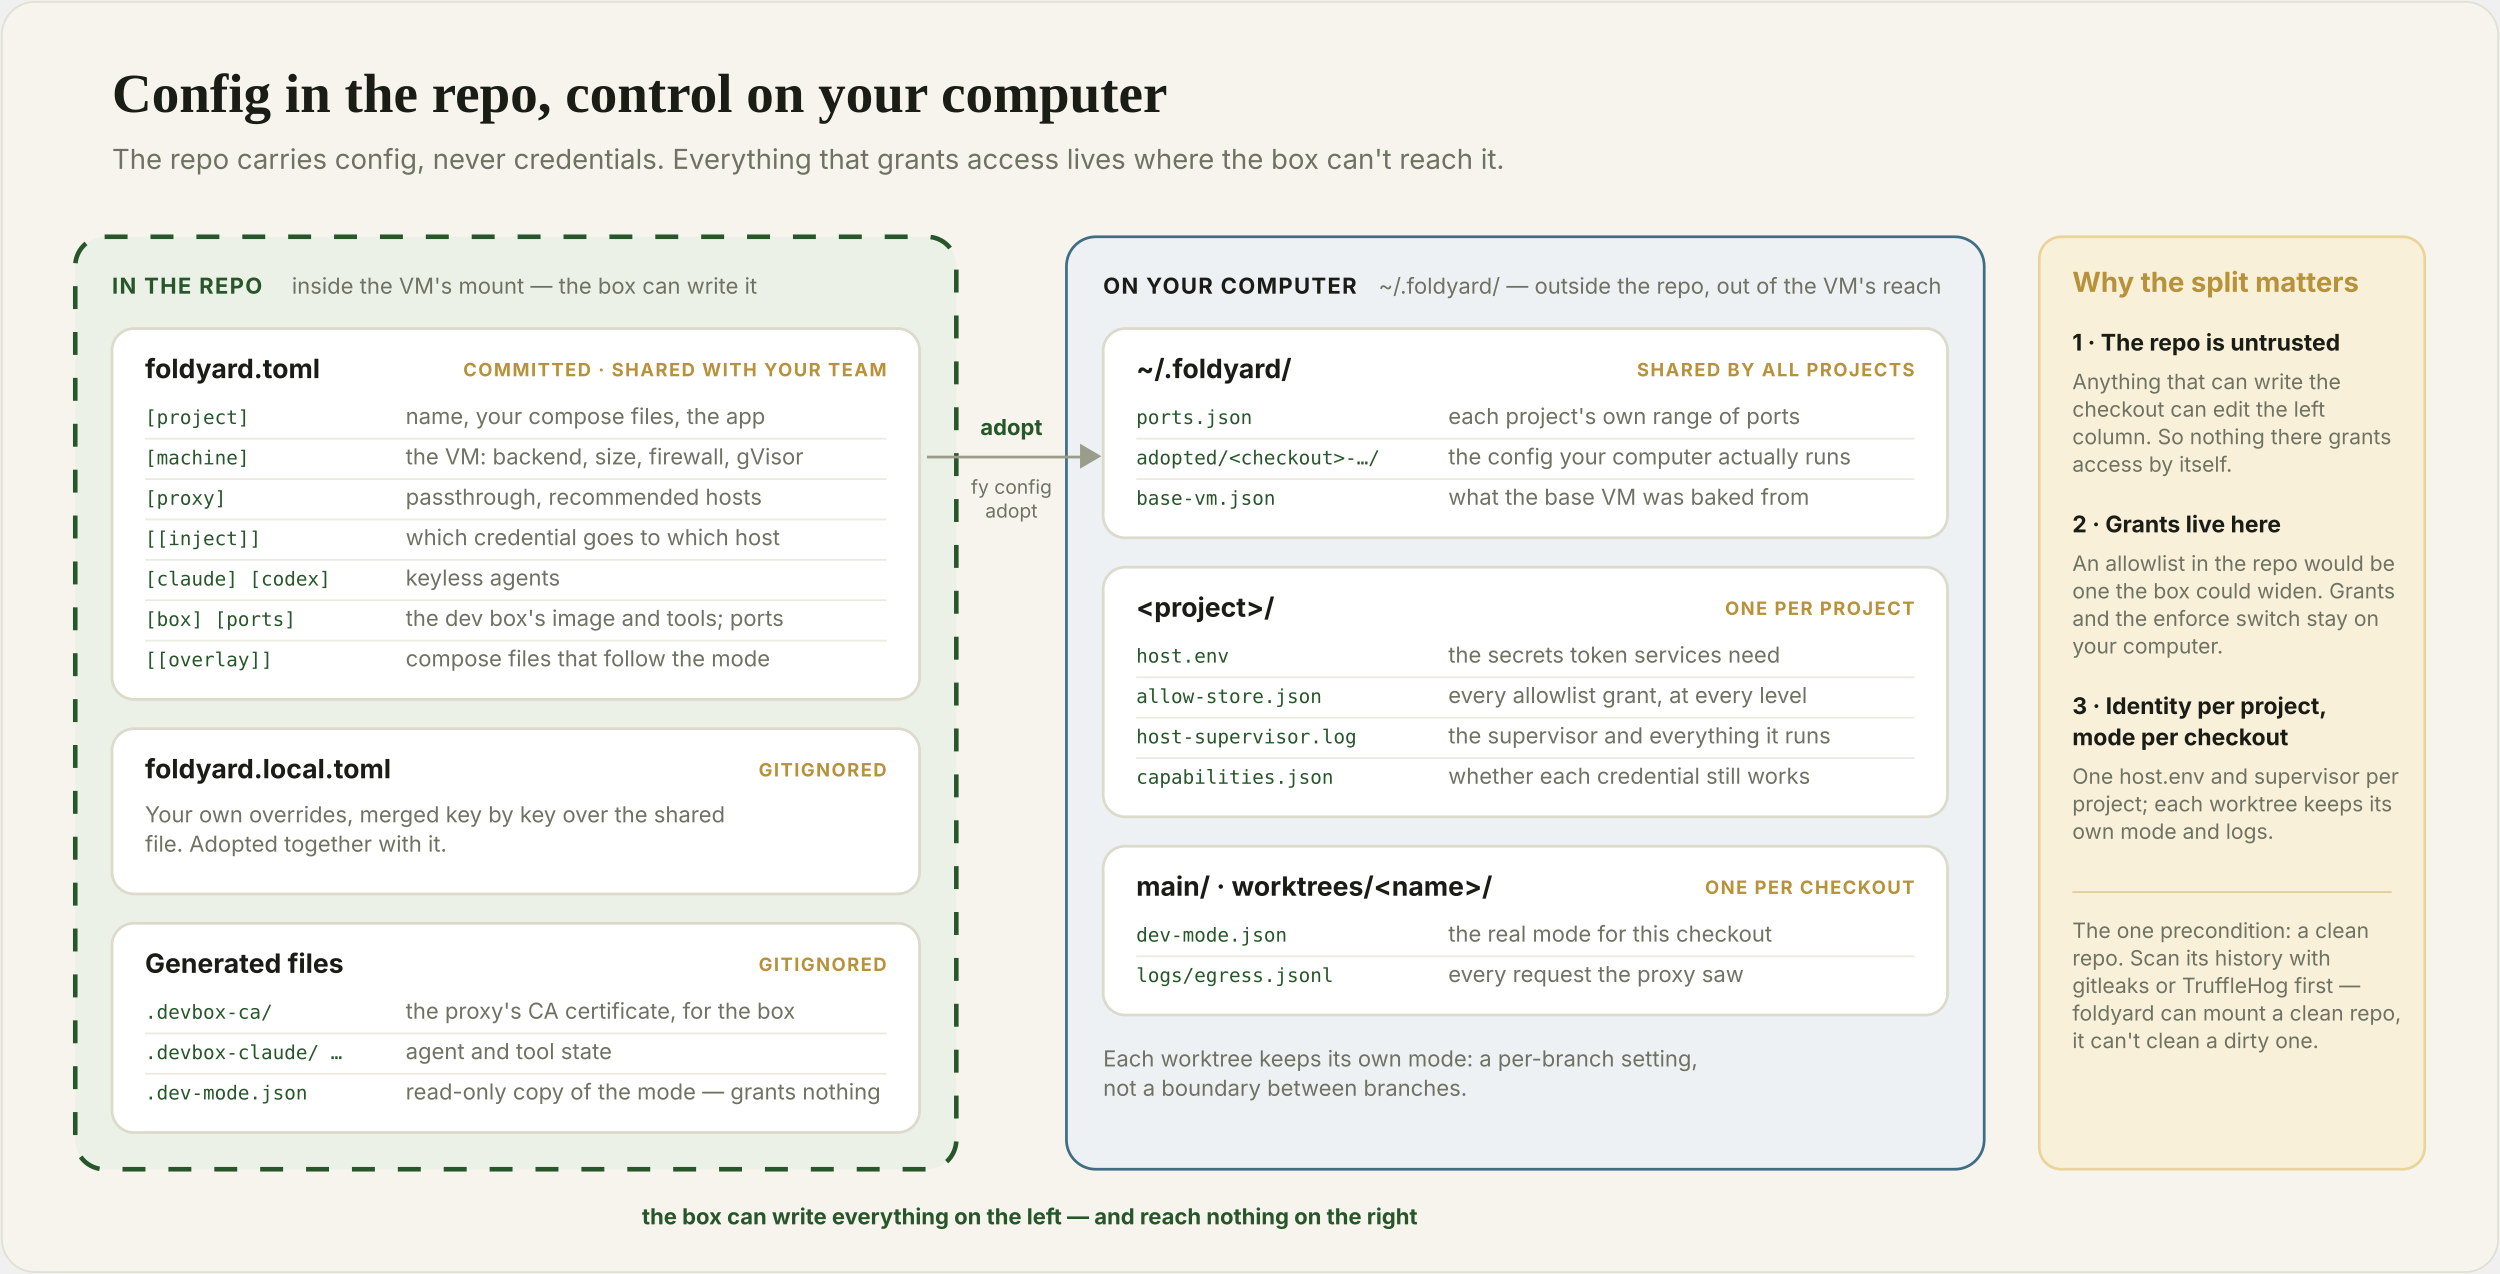
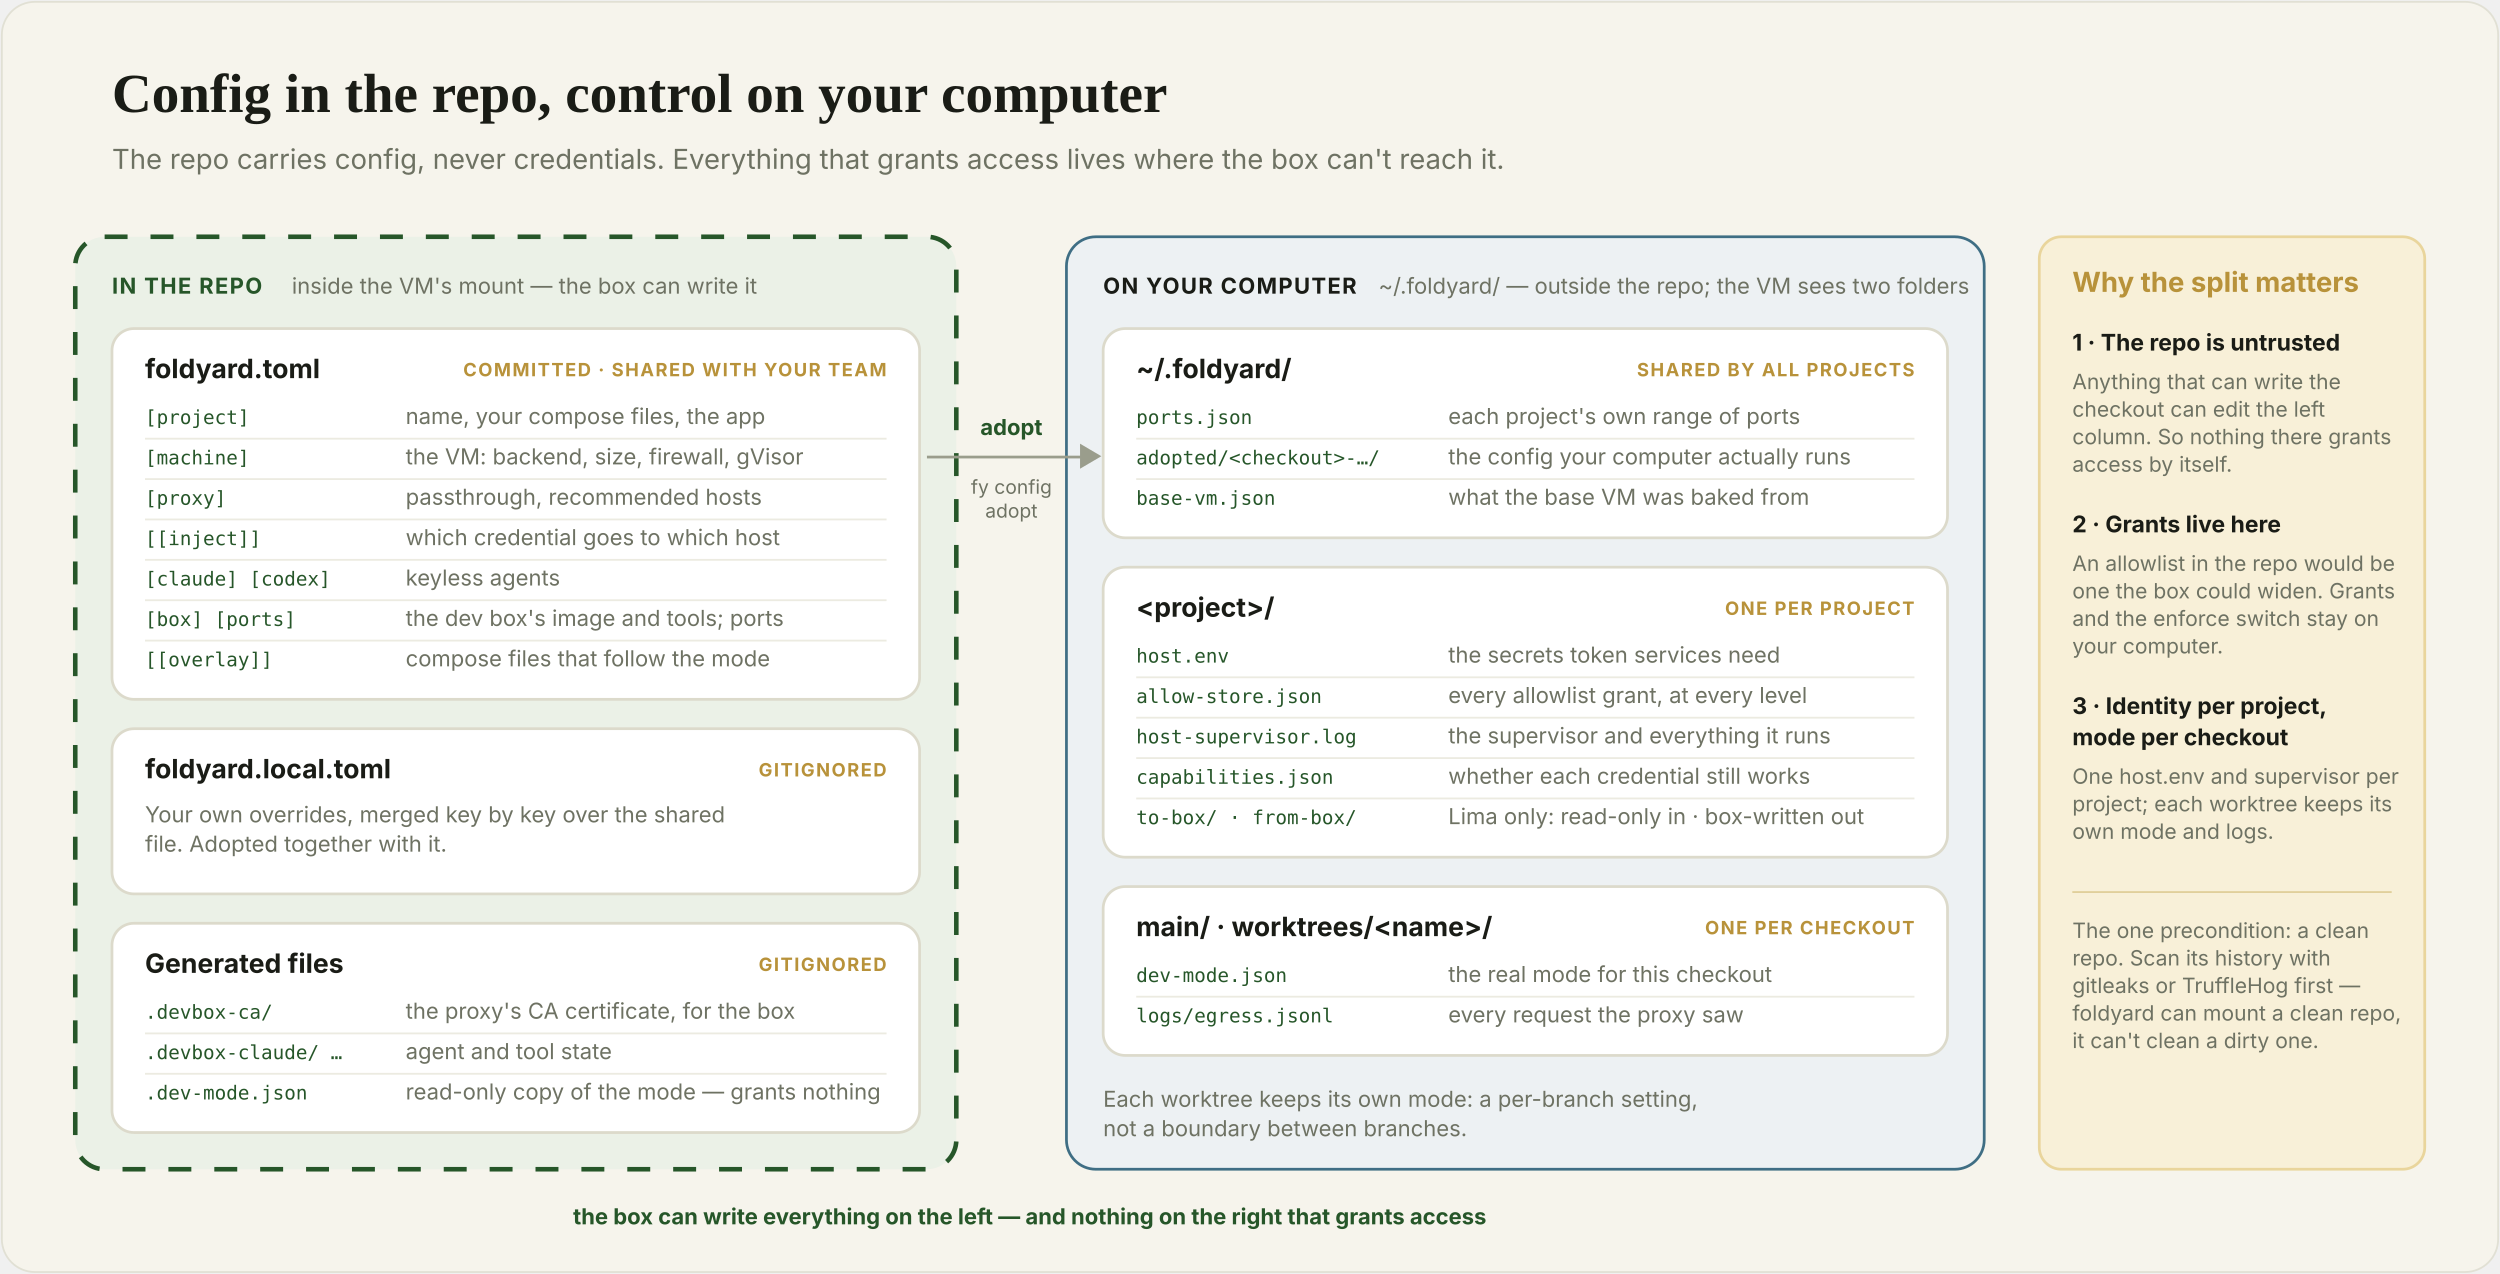
<svg xmlns="http://www.w3.org/2000/svg" width="1362" height="694" viewBox="99 99 1362 694" fill="none">
  <style>
    text { font-family: "Hanken Grotesk", "Inter", system-ui, -apple-system, "Segoe UI", sans-serif;
           fill: #6e7263; }
    .title    { font-family: "Newsreader", Georgia, "Times New Roman", serif;
                font-size: 30px; font-weight: 600; fill: #1a1c16; }
    .tagline  { font-size: 15px; }
    .band     { font-size: 12px; font-weight: 700; fill: #1a1c16; letter-spacing: .06em; }
    .band-yard{ font-size: 12px; font-weight: 700; fill: #265629; letter-spacing: .06em; }
    .band-sub { font-size: 12px; }
    .card-h   { font-size: 14.5px; font-weight: 700; fill: #1a1c16; }
    .body     { font-size: 12px; }
    .note     { font-size: 12px; font-weight: 700; fill: #265629; text-anchor: middle; }
    .arrow    { font-size: 15px; fill: #9a9d8c; }
    .cap      { font-size: 12px; }
    .col-h    { font-size: 15px; font-weight: 700; fill: #b8923a; }
    .idea-h   { font-size: 12.5px; font-weight: 700; fill: #1a1c16; }
    .idea     { font-size: 11.5px; }
    .frame    { fill: #f6f4ec; stroke: #e1e0d4; }
    .card     { fill: #fff; stroke: #dcdacb; stroke-width: 1.5; }
    .fence    { fill: #edf1f3; stroke: #3f6e84; stroke-width: 1.5; }
    .yardfence{ fill: #ebf1e7; stroke: #265629; stroke-width: 2.5; stroke-dasharray: 12.5 12.5; }
    .panel    { fill: #f8f0d8; stroke: #e9d59c; stroke-width: 1.5; }
    .rule     { stroke: #e0cf9a; stroke-width: 1; }
    .row      { stroke: #ecebe1; stroke-width: 1; }
    .mono     { font-family: ui-monospace, "SF Mono", Menlo, Consolas, monospace;
                font-size: 10.5px; fill: #265629; }
    .tag      { font-size: 10px; font-weight: 700; fill: #b8923a; letter-spacing: .08em; text-anchor: end; }
    .ring     { font-size: 10.5px; text-anchor: middle; }
    .msg      { stroke: #9a9d8c; stroke-width: 1.5; }
  </style>
  <rect class="frame" x="100" y="100" width="1360" height="692" rx="18" />
  <text class="title" x="160" y="160">Config in the repo, control on your computer</text>
  <text class="tagline" x="160" y="191">The repo carries config, never credentials. Everything that grants access lives where the box can't reach it.</text>
  <rect class="yardfence" x="140" y="228" width="480" height="508" rx="16" />
  <text class="band-yard" x="160" y="259">IN THE REPO</text>
  <text class="band-sub" x="258" y="259">inside the VM's mount — the box can write it</text>
  <rect class="card" x="160" y="278" width="440" height="202" rx="12" />
  <text class="card-h" x="178" y="305">foldyard.toml</text>
  <text class="tag" x="582" y="304">COMMITTED · SHARED WITH YOUR TEAM</text>
  <text class="mono" x="178" y="330">[project]</text>
  <text class="body" x="320" y="330">name, your compose files, the app</text>
  <line class="row" x1="178" y1="338" x2="582" y2="338" />
  <text class="mono" x="178" y="352">[machine]</text>
  <text class="body" x="320" y="352">the VM: backend, size, firewall, gVisor</text>
  <line class="row" x1="178" y1="360" x2="582" y2="360" />
  <text class="mono" x="178" y="374">[proxy]</text>
  <text class="body" x="320" y="374">passthrough, recommended hosts</text>
  <line class="row" x1="178" y1="382" x2="582" y2="382" />
  <text class="mono" x="178" y="396">[[inject]]</text>
  <text class="body" x="320" y="396">which credential goes to which host</text>
  <line class="row" x1="178" y1="404" x2="582" y2="404" />
  <text class="mono" x="178" y="418">[claude] [codex]</text>
  <text class="body" x="320" y="418">keyless agents</text>
  <line class="row" x1="178" y1="426" x2="582" y2="426" />
  <text class="mono" x="178" y="440">[box] [ports]</text>
  <text class="body" x="320" y="440">the dev box's image and tools; ports</text>
  <line class="row" x1="178" y1="448" x2="582" y2="448" />
  <text class="mono" x="178" y="462">[[overlay]]</text>
  <text class="body" x="320" y="462">compose files that follow the mode</text>
  <rect class="card" x="160" y="496" width="440" height="90" rx="12" />
  <text class="card-h" x="178" y="523">foldyard.local.toml</text>
  <text class="tag" x="582" y="522">GITIGNORED</text>
  <text class="body" x="178" y="547">
    <tspan x="178">Your own overrides, merged key by key over the shared</tspan>
    <tspan x="178" dy="16">file. Adopted together with it.</tspan>
  </text>
  <rect class="card" x="160" y="602" width="440" height="114" rx="12" />
  <text class="card-h" x="178" y="629">Generated files</text>
  <text class="tag" x="582" y="628">GITIGNORED</text>
  <text class="mono" x="178" y="654">.devbox-ca/</text>
  <text class="body" x="320" y="654">the proxy's CA certificate, for the box</text>
  <line class="row" x1="178" y1="662" x2="582" y2="662" />
  <text class="mono" x="178" y="676">.devbox-claude/ …</text>
  <text class="body" x="320" y="676">agent and tool state</text>
  <line class="row" x1="178" y1="684" x2="582" y2="684" />
  <text class="mono" x="178" y="698">.dev-mode.json</text>
  <text class="body" x="320" y="698">read-only copy of the mode — grants nothing</text>
  <rect class="fence" x="680" y="228" width="500" height="508" rx="16" />
  <text class="band" x="700" y="259">ON YOUR COMPUTER</text>
-   <text class="band-sub" x="850" y="259">~/.foldyard/ — outside the repo, out of the VM's reach</text>
+   <text class="band-sub" x="850" y="259">~/.foldyard/ — outside the repo; the VM sees two folders</text>
  <rect class="card" x="700" y="278" width="460" height="114" rx="12" />
  <text class="card-h" x="718" y="305">~/.foldyard/</text>
  <text class="tag" x="1142" y="304">SHARED BY ALL PROJECTS</text>
  <text class="mono" x="718" y="330">ports.json</text>
  <text class="body" x="888" y="330">each project's own range of ports</text>
  <line class="row" x1="718" y1="338" x2="1142" y2="338" />
  <text class="mono" x="718" y="352">adopted/&lt;checkout&gt;-…/</text>
  <text class="body" x="888" y="352">the config your computer actually runs</text>
  <line class="row" x1="718" y1="360" x2="1142" y2="360" />
  <text class="mono" x="718" y="374">base-vm.json</text>
  <text class="body" x="888" y="374">what the base VM was baked from</text>
-   <rect class="card" x="700" y="408" width="460" height="136" rx="12" />
+   <rect class="card" x="700" y="408" width="460" height="158" rx="12" />
  <text class="card-h" x="718" y="435">&lt;project&gt;/</text>
  <text class="tag" x="1142" y="434">ONE PER PROJECT</text>
  <text class="mono" x="718" y="460">host.env</text>
  <text class="body" x="888" y="460">the secrets token services need</text>
  <line class="row" x1="718" y1="468" x2="1142" y2="468" />
  <text class="mono" x="718" y="482">allow-store.json</text>
  <text class="body" x="888" y="482">every allowlist grant, at every level</text>
  <line class="row" x1="718" y1="490" x2="1142" y2="490" />
  <text class="mono" x="718" y="504">host-supervisor.log</text>
  <text class="body" x="888" y="504">the supervisor and everything it runs</text>
  <line class="row" x1="718" y1="512" x2="1142" y2="512" />
  <text class="mono" x="718" y="526">capabilities.json</text>
  <text class="body" x="888" y="526">whether each credential still works</text>
-   <rect class="card" x="700" y="560" width="460" height="92" rx="12" />
-   <text class="card-h" x="718" y="587">main/ · worktrees/&lt;name&gt;/</text>
-   <text class="tag" x="1142" y="586">ONE PER CHECKOUT</text>
-   <text class="mono" x="718" y="612">dev-mode.json</text>
-   <text class="body" x="888" y="612">the real mode for this checkout</text>
-   <line class="row" x1="718" y1="620" x2="1142" y2="620" />
-   <text class="mono" x="718" y="634">logs/egress.jsonl</text>
-   <text class="body" x="888" y="634">every request the proxy saw</text>
-   <text class="cap" x="700" y="680">
+   <line class="row" x1="718" y1="534" x2="1142" y2="534" />
+   <text class="mono" x="718" y="548">to-box/ · from-box/</text>
+   <text class="body" x="888" y="548">Lima only: read-only in · box-written out</text>
+   <rect class="card" x="700" y="582" width="460" height="92" rx="12" />
+   <text class="card-h" x="718" y="609">main/ · worktrees/&lt;name&gt;/</text>
+   <text class="tag" x="1142" y="608">ONE PER CHECKOUT</text>
+   <text class="mono" x="718" y="634">dev-mode.json</text>
+   <text class="body" x="888" y="634">the real mode for this checkout</text>
+   <line class="row" x1="718" y1="642" x2="1142" y2="642" />
+   <text class="mono" x="718" y="656">logs/egress.jsonl</text>
+   <text class="body" x="888" y="656">every request the proxy saw</text>
+   <text class="cap" x="700" y="702">
    <tspan x="700">Each worktree keeps its own mode: a per-branch setting,</tspan>
    <tspan x="700" dy="16">not a boundary between branches.</tspan>
  </text>
  <text class="note" x="650" y="336">adopt</text>
  <line class="msg" x1="604" y1="348" x2="690" y2="348" />
  <text class="arrow" x="686" y="353">▶</text>
  <text class="ring" x="650" y="368">fy config</text>
  <text class="ring" x="650" y="381">adopt</text>
-   <text class="note" x="660" y="766">the box can write everything on the left — and reach nothing on the right</text>
+   <text class="note" x="660" y="766">the box can write everything on the left — and nothing on the right that grants access</text>
  <rect class="panel" x="1210" y="228" width="210" height="508" rx="12" />
  <text class="col-h" x="1228" y="258">Why the split matters</text>
  <text class="idea-h" x="1228" y="290">1 · The repo is untrusted</text>
  <text class="idea" x="1228" y="311">
    <tspan x="1228">Anything that can write the</tspan>
    <tspan x="1228" dy="15">checkout can edit the left</tspan>
    <tspan x="1228" dy="15">column. So nothing there grants</tspan>
    <tspan x="1228" dy="15">access by itself.</tspan>
  </text>
  <text class="idea-h" x="1228" y="389">2 · Grants live here</text>
  <text class="idea" x="1228" y="410">
    <tspan x="1228">An allowlist in the repo would be</tspan>
    <tspan x="1228" dy="15">one the box could widen. Grants</tspan>
    <tspan x="1228" dy="15">and the enforce switch stay on</tspan>
    <tspan x="1228" dy="15">your computer.</tspan>
  </text>
  <text class="idea-h" x="1228" y="488">
    <tspan x="1228">3 · Identity per project,</tspan>
    <tspan x="1228" dy="17">mode per checkout</tspan>
  </text>
  <text class="idea" x="1228" y="526">
    <tspan x="1228">One host.env and supervisor per</tspan>
    <tspan x="1228" dy="15">project; each worktree keeps its</tspan>
    <tspan x="1228" dy="15">own mode and logs.</tspan>
  </text>
  <line class="rule" x1="1228" y1="585" x2="1402" y2="585" />
  <text class="idea" x="1228" y="610">
    <tspan x="1228">The one precondition: a clean</tspan>
    <tspan x="1228" dy="15">repo. Scan its history with</tspan>
    <tspan x="1228" dy="15">gitleaks or TruffleHog first —</tspan>
    <tspan x="1228" dy="15">foldyard can mount a clean repo,</tspan>
    <tspan x="1228" dy="15">it can't clean a dirty one.</tspan>
  </text>
</svg>
